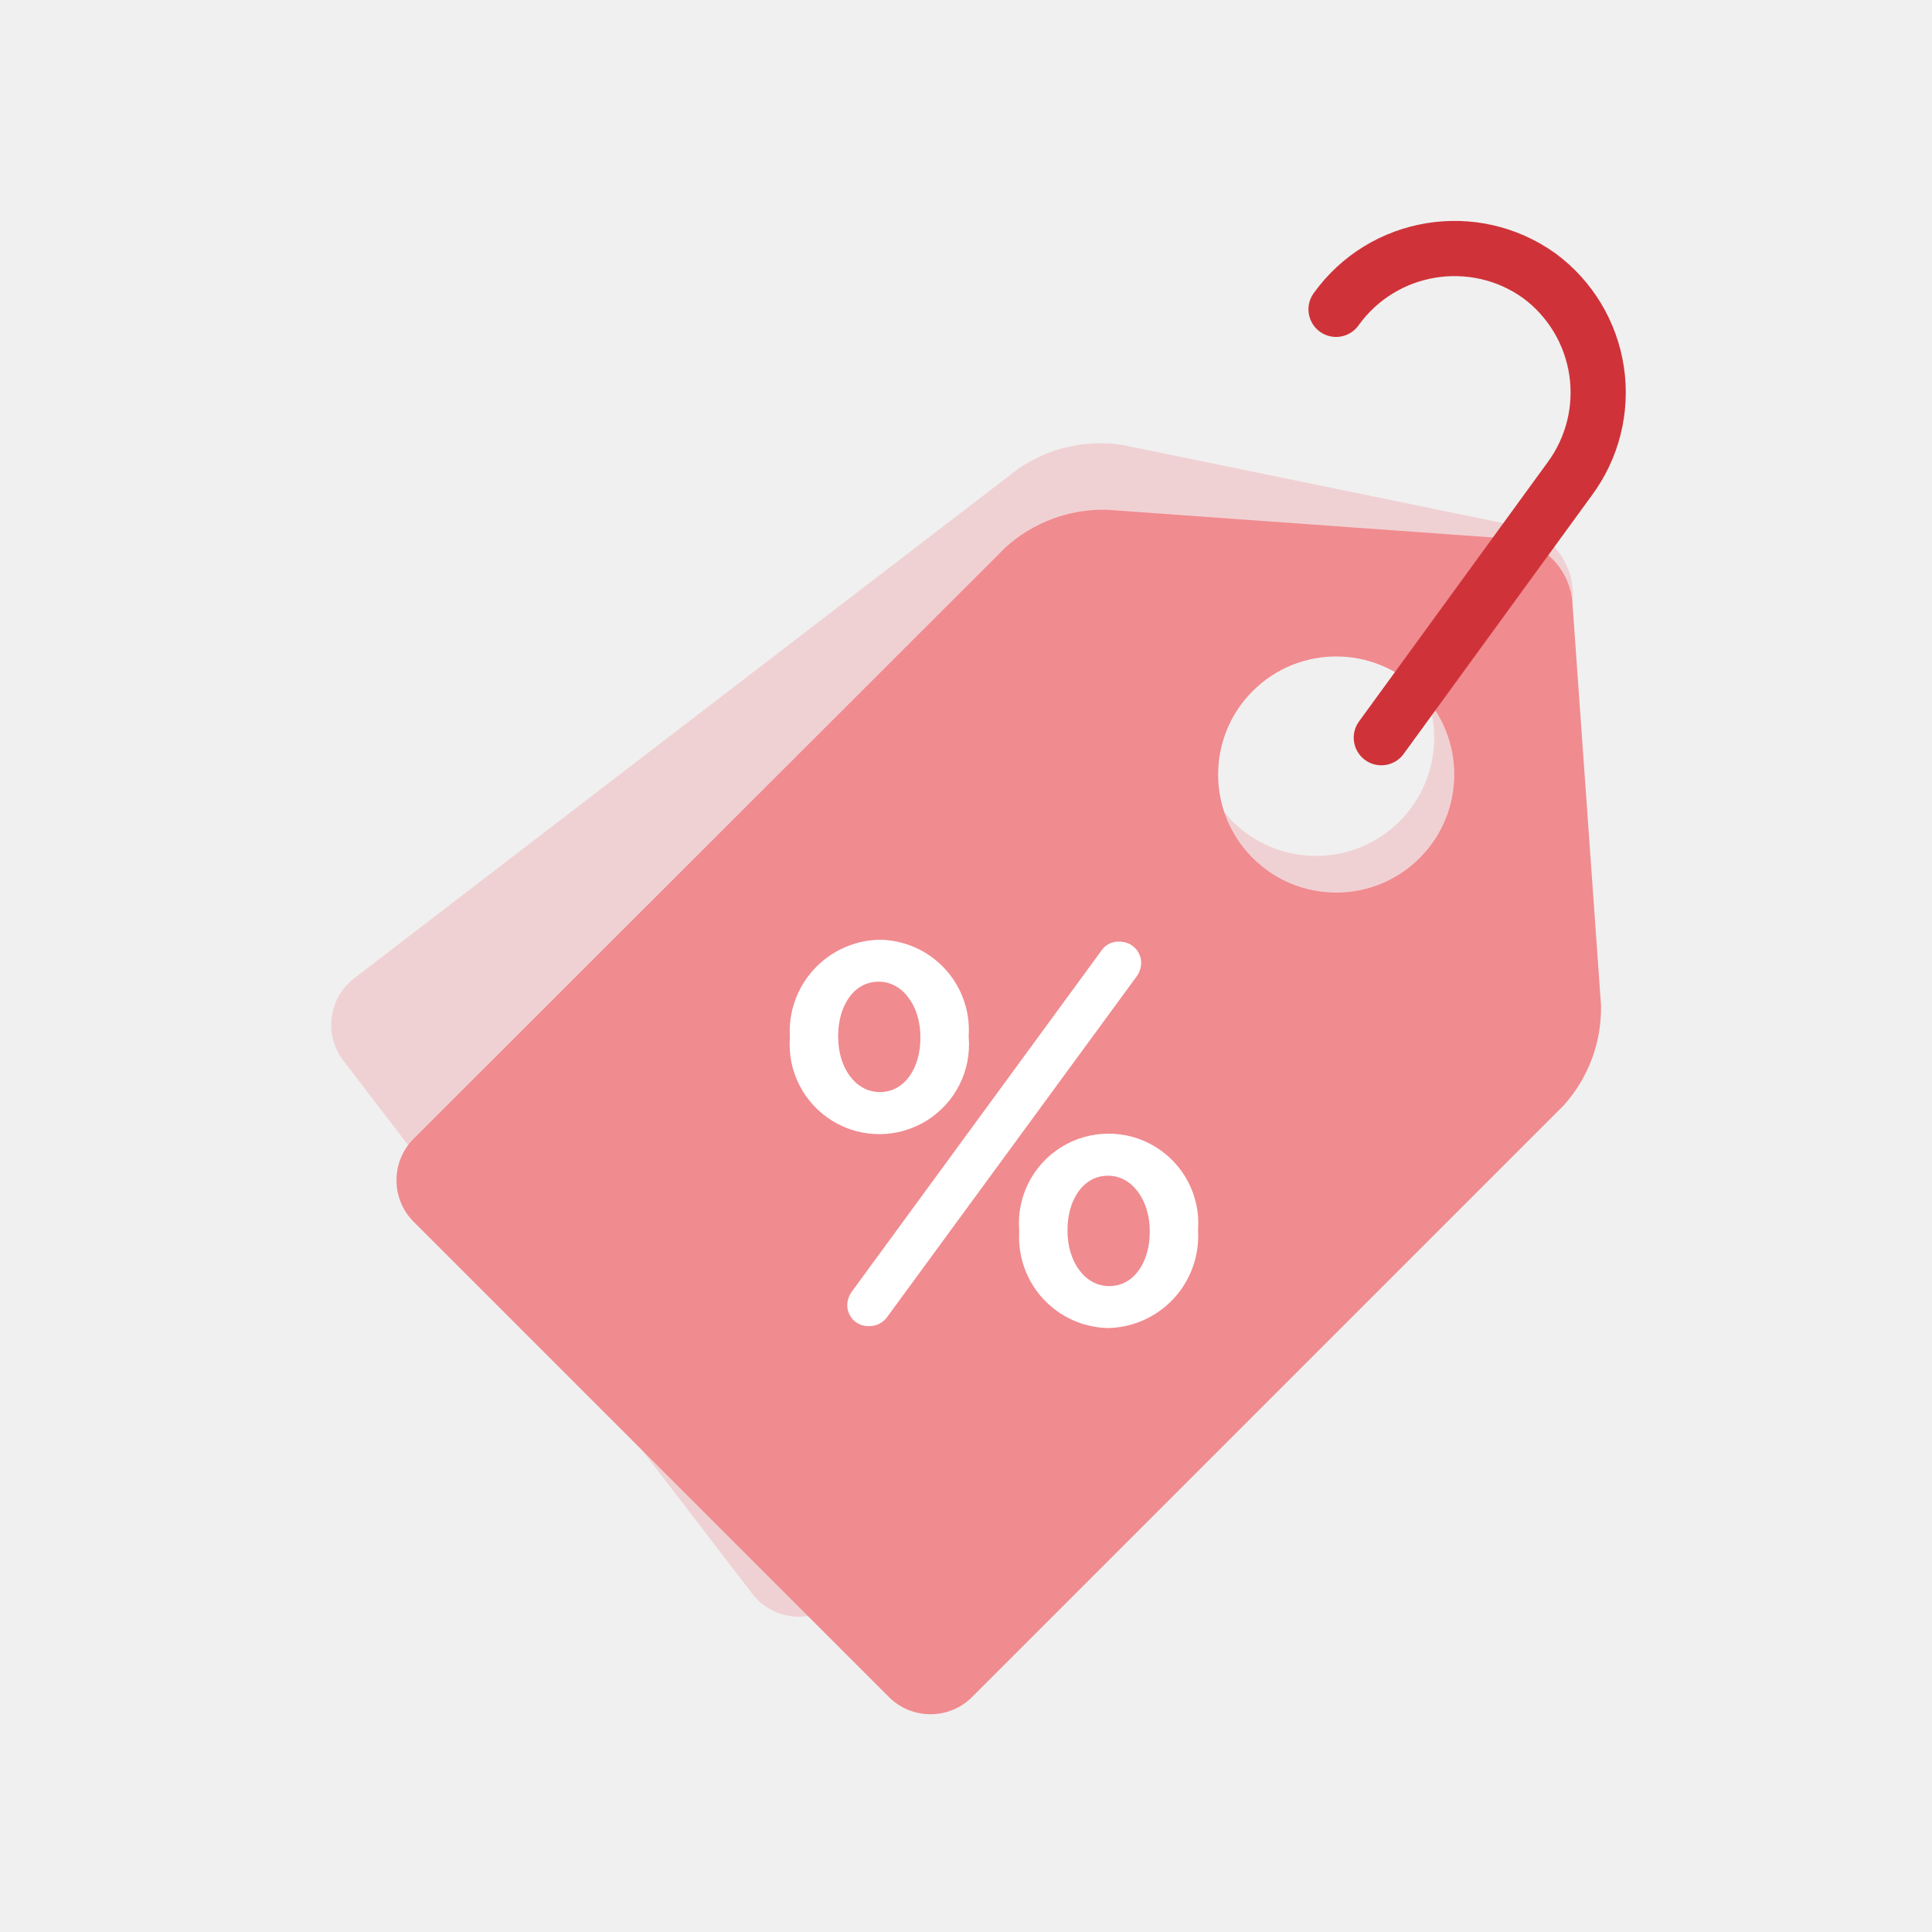
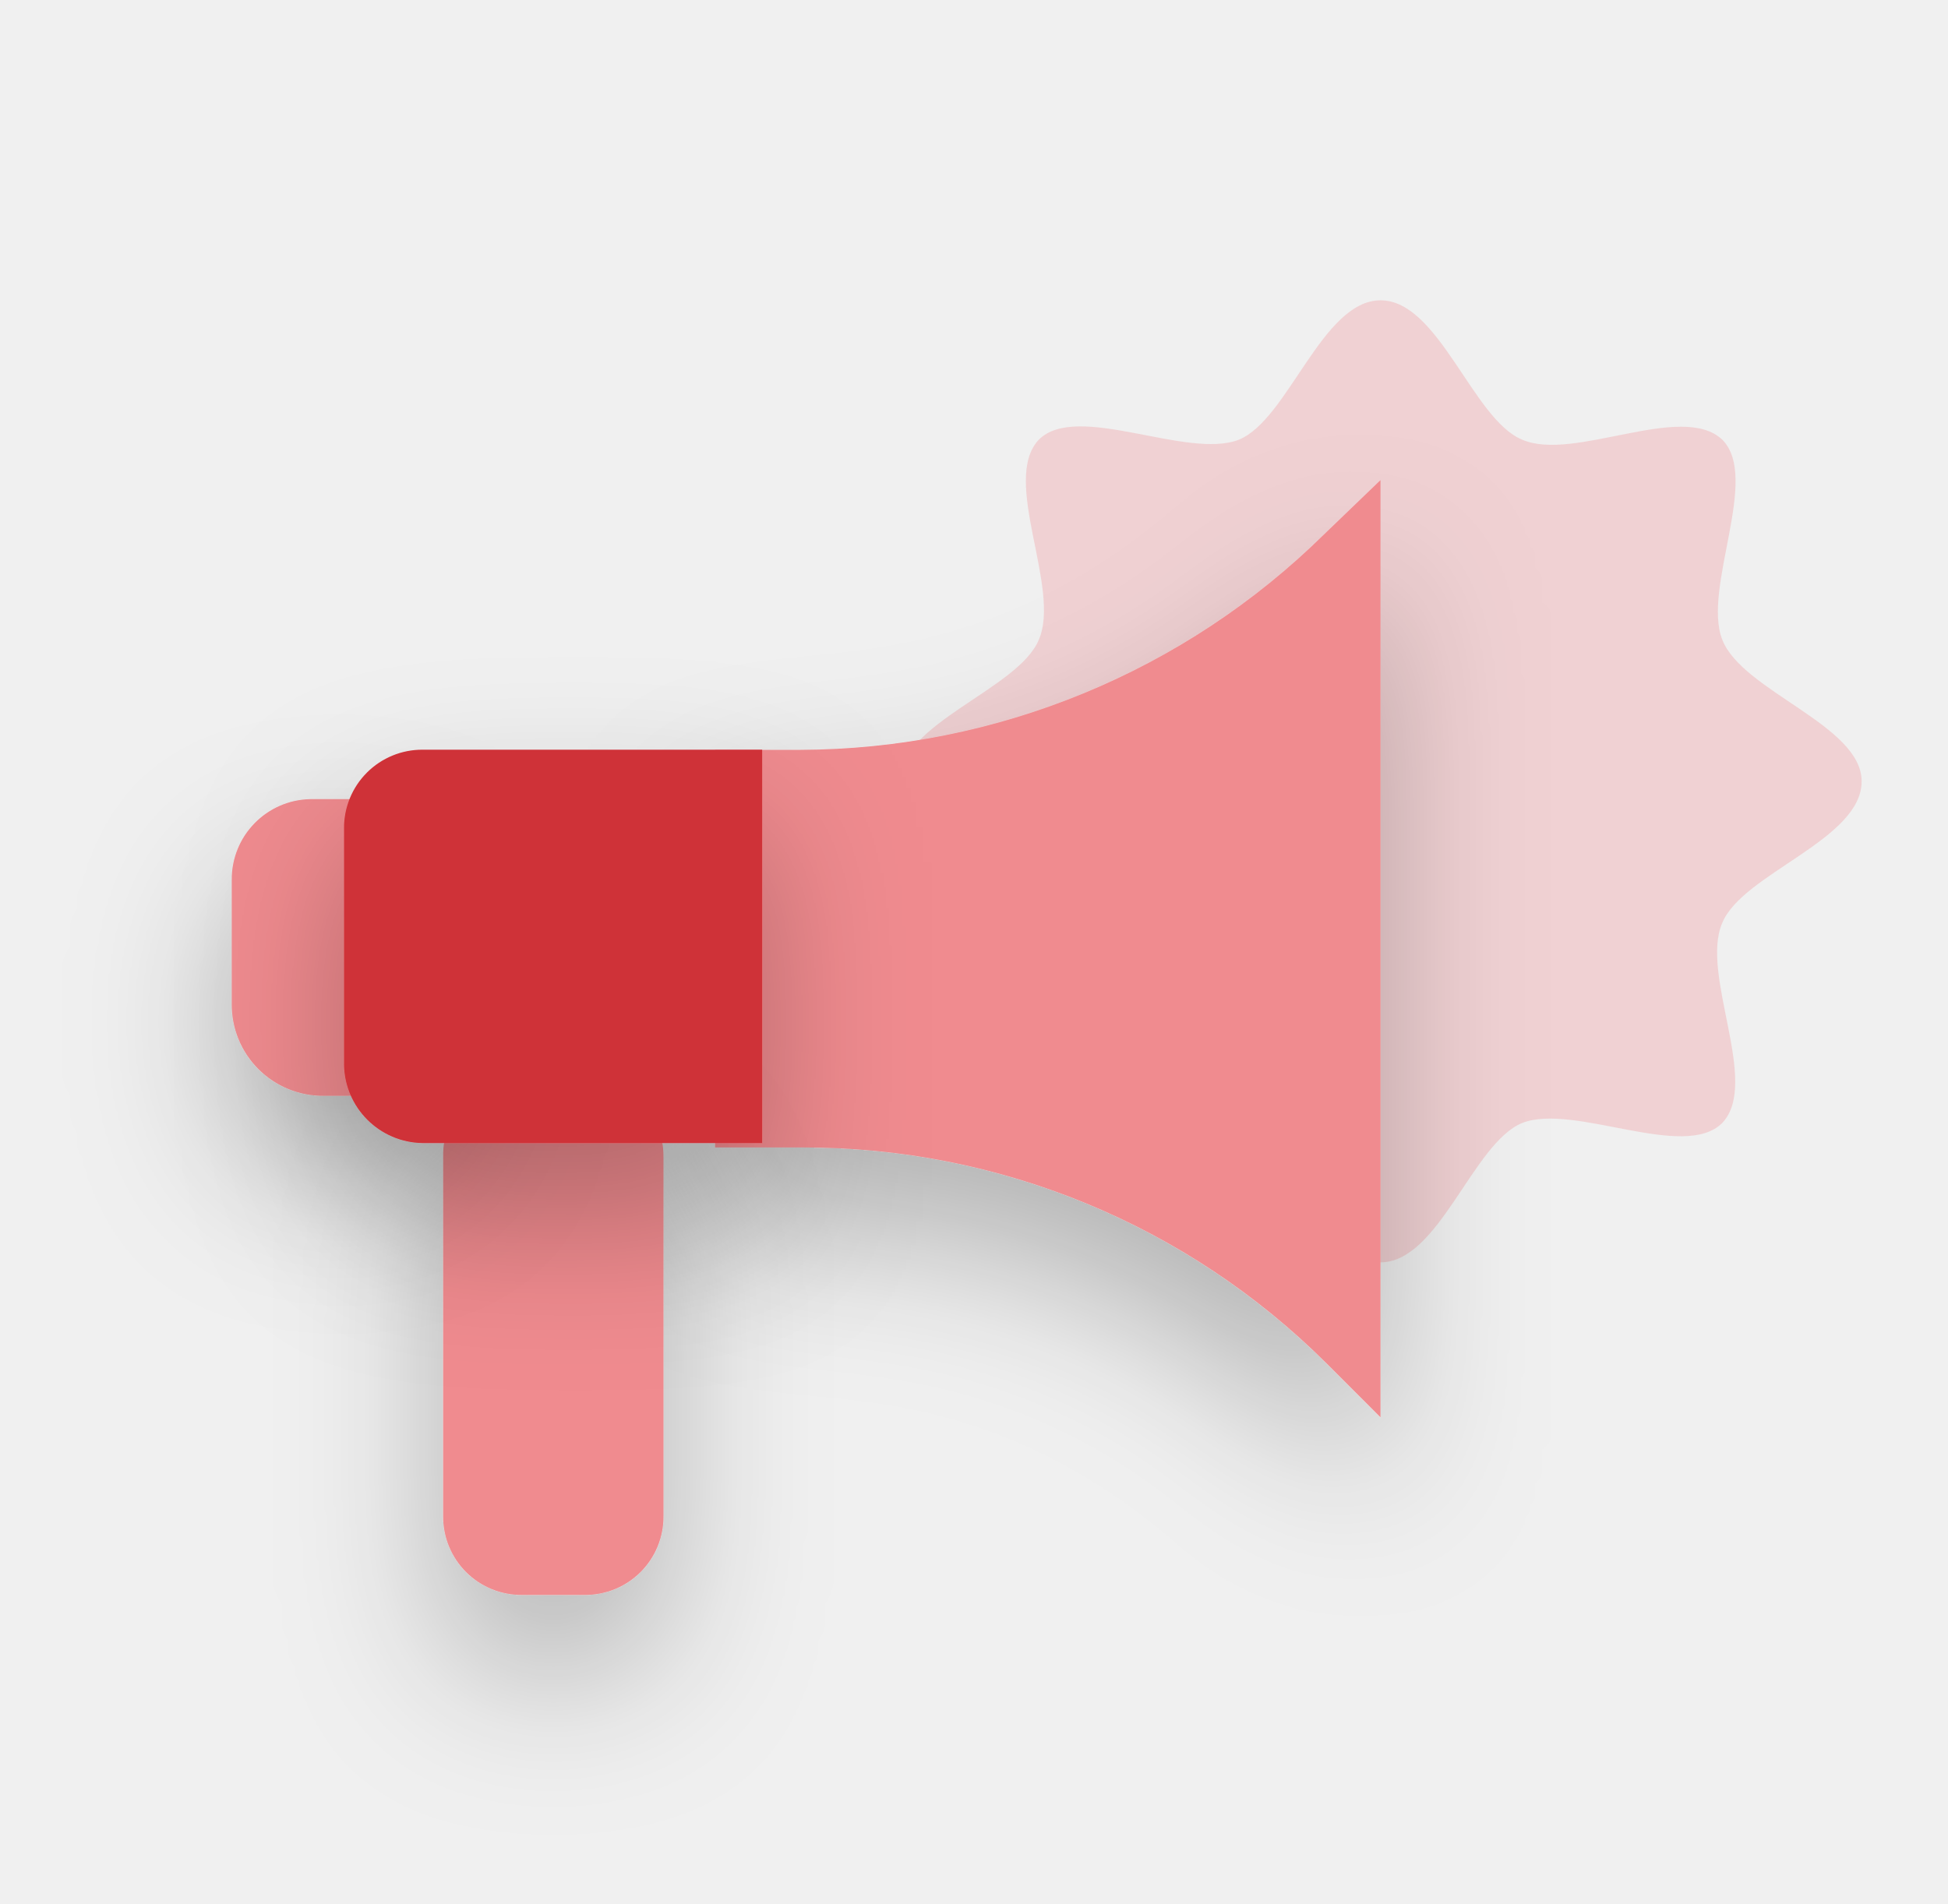
- <svg xmlns="http://www.w3.org/2000/svg" width="70" height="70" viewBox="0 0 70 70">
-   <g id="Symbol_331_1" data-name="Symbol 331 – 1" transform="translate(-2743 -738)">
+ <svg xmlns="http://www.w3.org/2000/svg" viewBox="0 0 75.646 73.951">
+   <defs>
+     <style>
+       .cls-1 {
+         fill: none;
+       }
+ 
+       .cls-2 {
+         opacity: 0.3;
+       }
+ 
+       .cls-3 {
+         fill: #f08b8f;
+       }
+ 
+       .cls-4 {
+         fill: #cf3339;
+       }
+ 
+       .cls-5 {
+         filter: url(#Path_1806);
+       }
+ 
+       .cls-6 {
+         filter: url(#Path_1805);
+       }
+ 
+       .cls-7 {
+         filter: url(#Path_1804);
+       }
+ 
+       .cls-8 {
+         filter: url(#Path_1803);
+       }
+     </style>
+     <filter id="Path_1803" x="18.683" y="12.648" width="43.929" height="54.405" filterUnits="userSpaceOnUse">
+       <feOffset dy="3" input="SourceAlpha" />
+       <feGaussianBlur stdDeviation="3" result="blur" />
+       <feFlood flood-opacity="0.255" />
+       <feComposite operator="in" in2="blur" />
+       <feComposite in="SourceGraphic" />
+     </filter>
+     <filter id="Path_1804" x="8.202" y="35.871" width="26.56" height="38.08" filterUnits="userSpaceOnUse">
+       <feOffset dy="3" input="SourceAlpha" />
+       <feGaussianBlur stdDeviation="3" result="blur-2" />
+       <feFlood flood-opacity="0.255" />
+       <feComposite operator="in" in2="blur-2" />
+       <feComposite in="SourceGraphic" />
+     </filter>
+     <filter id="Path_1805" x="0" y="25.045" width="26.643" height="29.523" filterUnits="userSpaceOnUse">
+       <feOffset dy="3" input="SourceAlpha" />
+       <feGaussianBlur stdDeviation="3" result="blur-3" />
+       <feFlood flood-opacity="0.255" />
+       <feComposite operator="in" in2="blur-3" />
+       <feComposite in="SourceGraphic" />
+     </filter>
+     <filter id="Path_1806" x="4.365" y="23.125" width="34.238" height="33.278" filterUnits="userSpaceOnUse">
+       <feOffset dy="3" input="SourceAlpha" />
+       <feGaussianBlur stdDeviation="3" result="blur-4" />
+       <feFlood flood-opacity="0.255" />
+       <feComposite operator="in" in2="blur-4" />
+       <feComposite in="SourceGraphic" />
+     </filter>
+   </defs>
+   <g id="ico-privilege" transform="translate(-2737.354 -738)">
    <g id="Symbol_263_3" data-name="Symbol 263 – 3" transform="translate(395 210)">
-       <rect id="Rectangle_2470" data-name="Rectangle 2470" width="70" height="70" transform="translate(2348 528)" fill="none" />
+       <rect id="Rectangle_2470" data-name="Rectangle 2470" class="cls-1" width="70" height="70" transform="translate(2348 528)" />
    </g>
-     <g id="Group_3654" data-name="Group 3654" transform="translate(2754.998 745.998)">
-       <g id="Group_3655" data-name="Group 3655" opacity="0.3">
-         <g id="Group_3654-2" data-name="Group 3654">
-           <path id="Path_2309" data-name="Path 2309" d="M44.99,13.62a2.535,2.535,0,0,0-1.96-2.55L28.66,8.12a5.251,5.251,0,0,0-3.77.87L.83,27.45a2.13,2.13,0,0,0-.39,2.98L15.26,49.75a2.13,2.13,0,0,0,2.98.39L42.3,31.69a5.3,5.3,0,0,0,1.81-3.42Zm-12.7,7.72a4.279,4.279,0,1,1,6,.79A4.283,4.283,0,0,1,32.29,21.34Z" fill="#f08b8f" />
+     <g id="Group_2930" data-name="Group 2930" transform="translate(2746.353 749.664)">
+       <g id="Group_2928" data-name="Group 2928" class="cls-2" transform="translate(25.929)">
+         <path id="Path_1802" data-name="Path 1802" class="cls-3" d="M67.065,18.683c0,2.27-4.627,3.579-5.413,5.5-.873,2.008,1.484,6.2,0,7.77-1.484,1.484-5.762-.786-7.77,0-1.921.786-3.23,5.413-5.5,5.413s-3.579-4.627-5.5-5.413c-2.008-.873-6.2,1.484-7.77,0-1.484-1.484.786-5.762,0-7.77-.786-1.921-5.413-3.23-5.413-5.5s4.627-3.579,5.413-5.5c.873-2.008-1.484-6.2,0-7.77,1.484-1.484,5.762.786,7.77,0C44.8,4.627,46.113,0,48.383,0s3.579,4.627,5.5,5.413c2.008.873,6.2-1.484,7.77,0,1.484,1.484-.786,5.762,0,7.77S67.065,16.5,67.065,18.683Z" transform="translate(-29.7)" />
+       </g>
+       <g id="Group_2929" data-name="Group 2929" transform="translate(0 6.984)">
+         <g class="cls-8" transform="matrix(1, 0, 0, 1, -9, -18.65)">
+           <path id="Path_1803-2" data-name="Path 1803" class="cls-3" d="M21.4,18.476h3.4A29.112,29.112,0,0,0,45.146,10.1L47.329,8V44.4l-2.1-2.1a28.739,28.739,0,0,0-20.341-8.381h-3.4V18.476Z" transform="translate(6.28 10.65)" />
        </g>
-       </g>
-       <g id="Group_3657" data-name="Group 3657">
-         <g id="Group_3656" data-name="Group 3656">
-           <path id="Path_2310" data-name="Path 2310" d="M44.97,13.79a2.527,2.527,0,0,0-2.27-2.27L28.07,10.47a5.286,5.286,0,0,0-3.62,1.35L2.99,33.26a2.131,2.131,0,0,0,0,3.01L20.21,53.49a2.131,2.131,0,0,0,3.01,0L44.66,32.05a5.274,5.274,0,0,0,1.35-3.62Zm-11.58,9.3a4.278,4.278,0,1,1,6.05,0A4.279,4.279,0,0,1,33.39,23.09Z" fill="#f08b8f" />
+         <g class="cls-7" transform="matrix(1, 0, 0, 1, -9, -18.65)">
+           <path id="Path_1804-2" data-name="Path 1804" class="cls-3" d="M12.455,34.6H14.9a3.037,3.037,0,0,1,3.056,3.056V51.624A3.037,3.037,0,0,1,14.9,54.679H12.455A3.037,3.037,0,0,1,9.4,51.624V37.656A2.983,2.983,0,0,1,12.455,34.6Z" transform="translate(7.81 7.27)" />
        </g>
-       </g>
-       <path id="Path_2311" data-name="Path 2311" d="M36.41,3.21a5.28,5.28,0,0,1,7.36-1.22h0a5.261,5.261,0,0,1,1.1,7.37l-6.82,9.37" fill="none" stroke="#cf3339" stroke-linecap="round" stroke-linejoin="round" stroke-miterlimit="10" stroke-width="2" />
-       <g id="Group_3659" data-name="Group 3659">
-         <g id="Group_3658" data-name="Group 3658">
-           <path id="Path_2312" data-name="Path 2312" d="M16.62,29.61v-.04a3.324,3.324,0,0,1,3.26-3.52,3.275,3.275,0,0,1,3.22,3.48v.04a3.25,3.25,0,1,1-6.48.04Zm4.73,0v-.04c0-1.1-.63-2-1.51-2-.92,0-1.47.9-1.47,1.96v.04c0,1.12.63,2,1.51,2C20.8,31.57,21.35,30.67,21.35,29.61Zm-2.47,9.17,9.01-12.31a.738.738,0,0,1,.67-.35.775.775,0,0,1,.79.77.874.874,0,0,1-.18.51L20.16,39.7a.794.794,0,0,1-.69.35.758.758,0,0,1-.77-.77A.868.868,0,0,1,18.88,38.78Zm6.05-2.14V36.6a3.25,3.25,0,1,1,6.48-.04v.04a3.335,3.335,0,0,1-3.26,3.52A3.293,3.293,0,0,1,24.93,36.64Zm4.73,0V36.6c0-1.1-.63-2-1.51-2-.92,0-1.47.9-1.47,1.96v.04c0,1.12.63,2,1.51,2C29.11,38.6,29.66,37.7,29.66,36.64Z" fill="#fff" />
+         <g class="cls-6" transform="matrix(1, 0, 0, 1, -9, -18.65)">
+           <path id="Path_1805-2" data-name="Path 1805" class="cls-3" d="M3.056,22.2H5.064a3.54,3.54,0,0,1,3.579,3.579v4.365a3.54,3.54,0,0,1-3.579,3.579H3.579A3.54,3.54,0,0,1,0,30.144v-4.8A3.112,3.112,0,0,1,3.056,22.2Z" transform="translate(9 8.84)" />
+         </g>
+         <g class="cls-5" transform="matrix(1, 0, 0, 1, -9, -18.65)">
+           <path id="Path_1806-2" data-name="Path 1806" class="cls-4" d="M21.238,20H8.056A3.037,3.037,0,0,0,5,23.056v9.167a3.093,3.093,0,0,0,3.056,3.056H21.238Z" transform="translate(8.36 9.12)" />
        </g>
      </g>
    </g>
  </g>
</svg>
